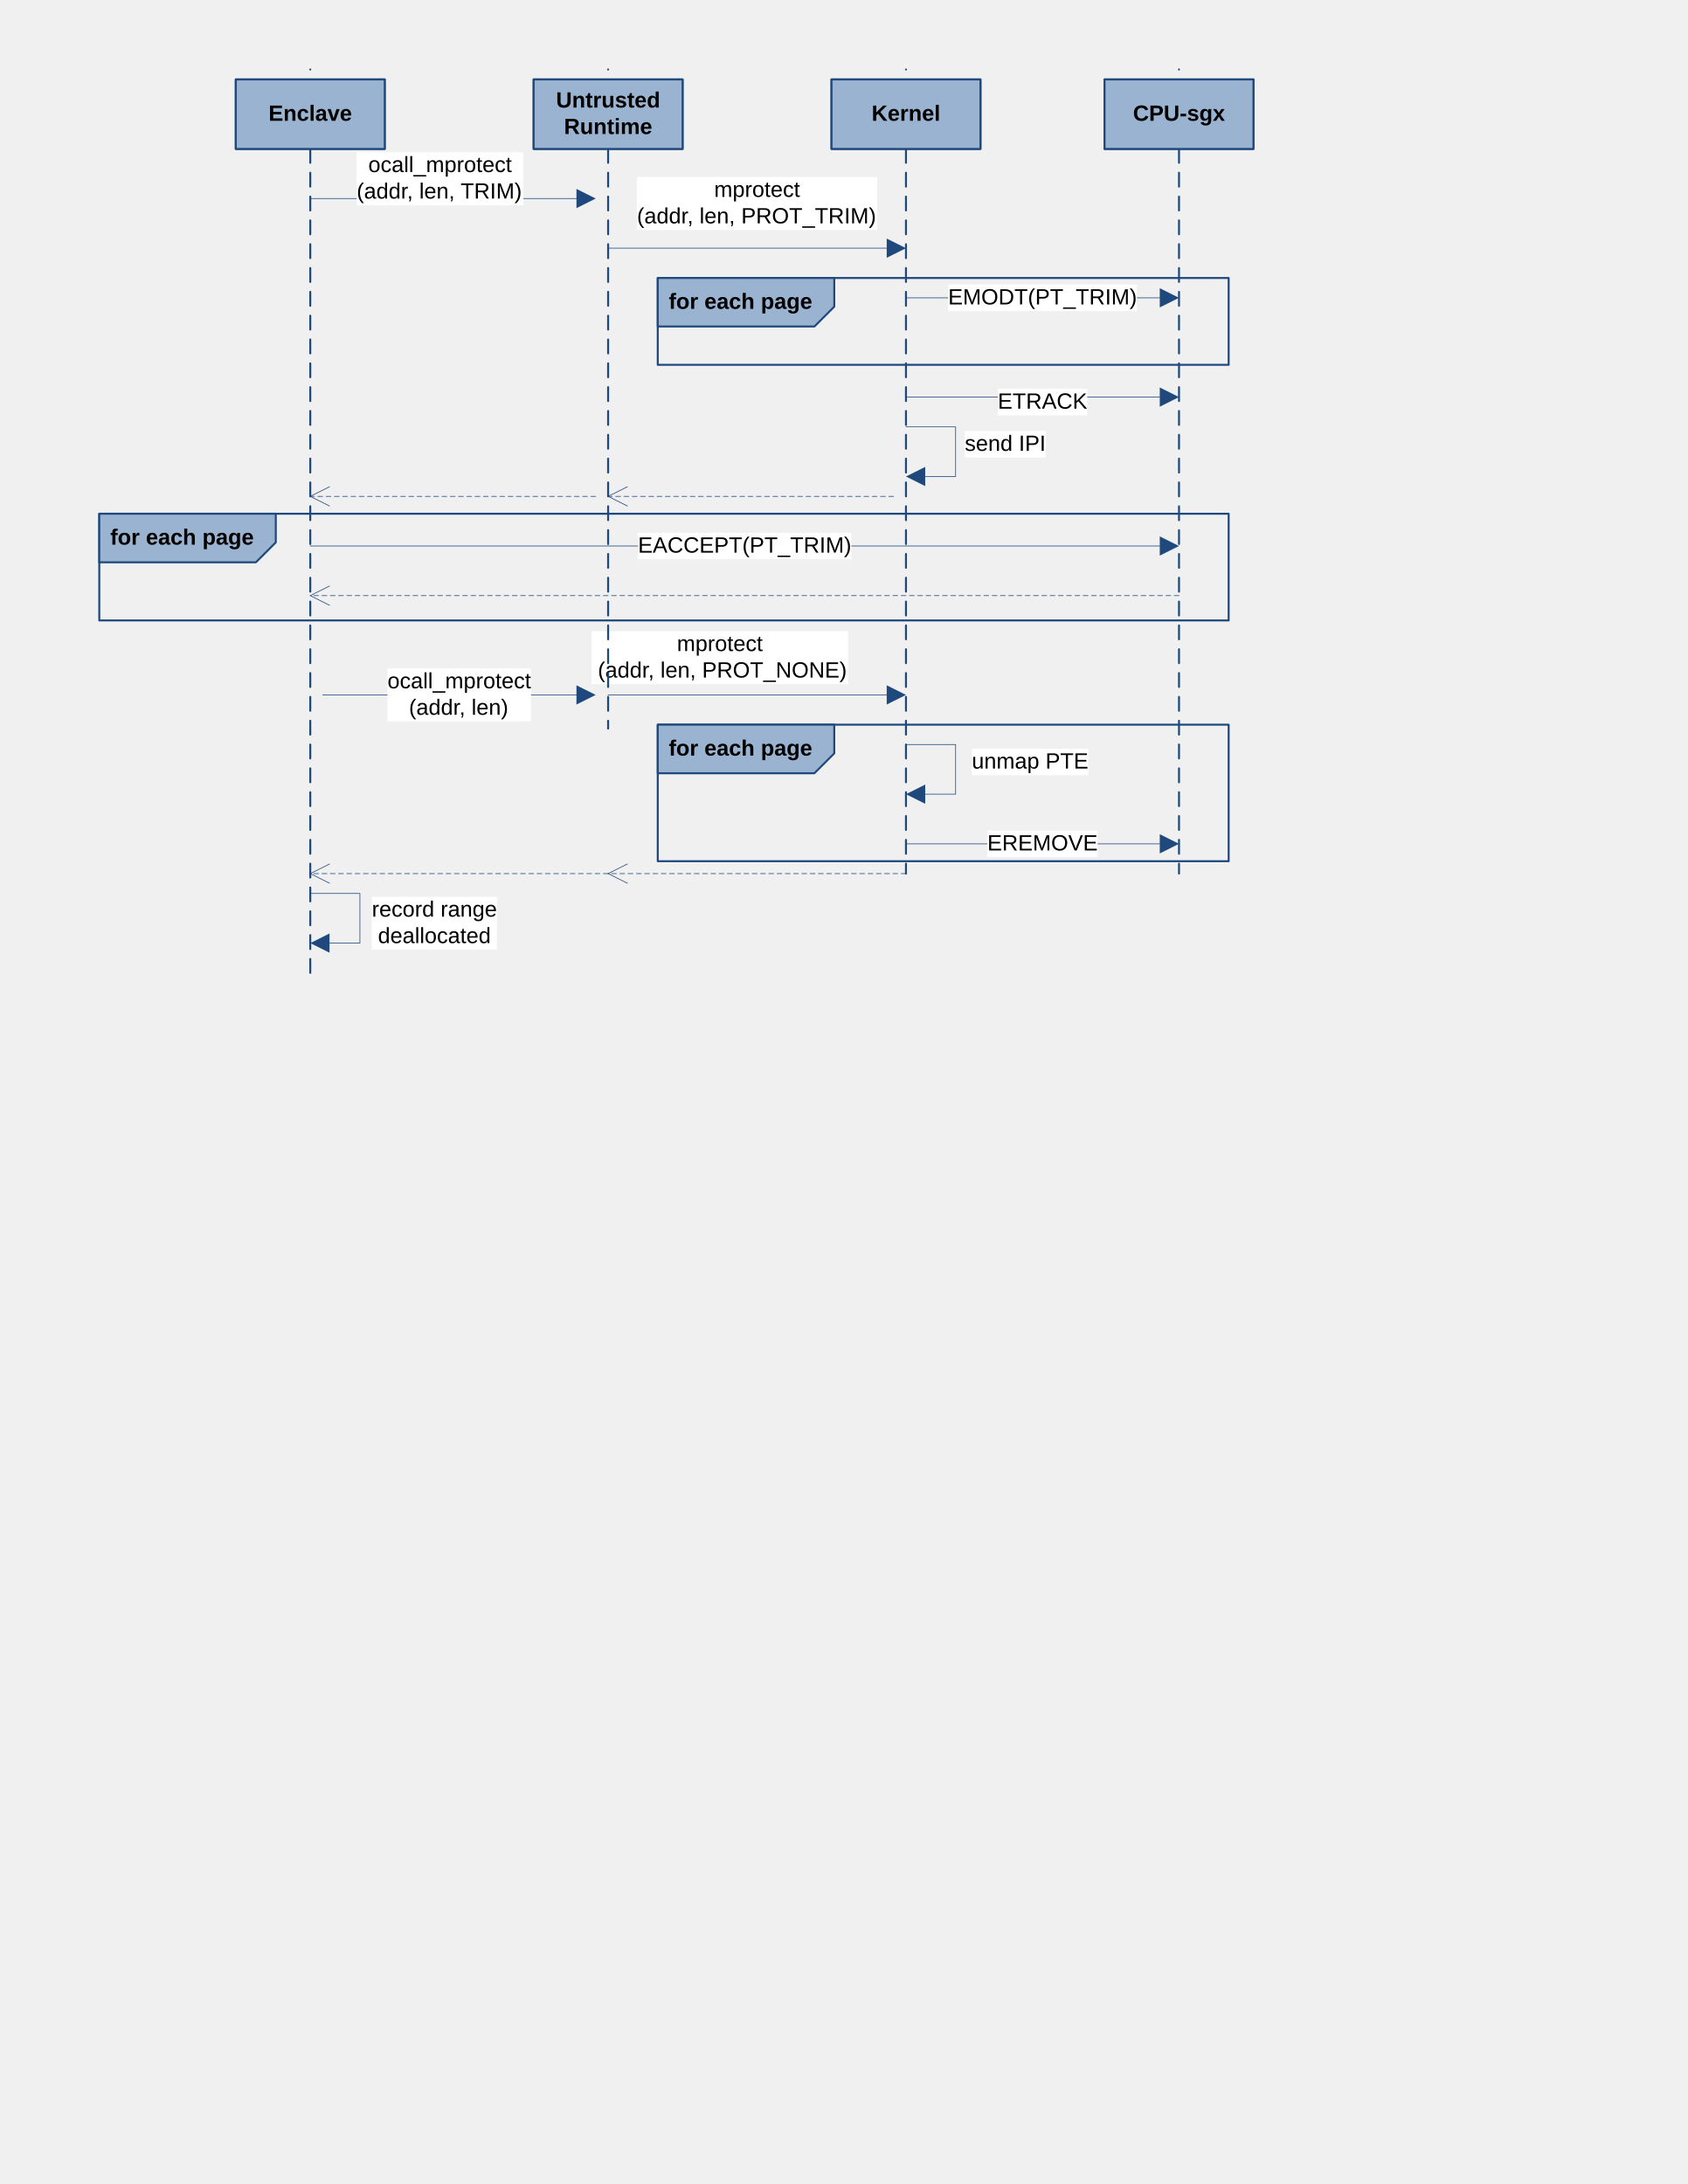
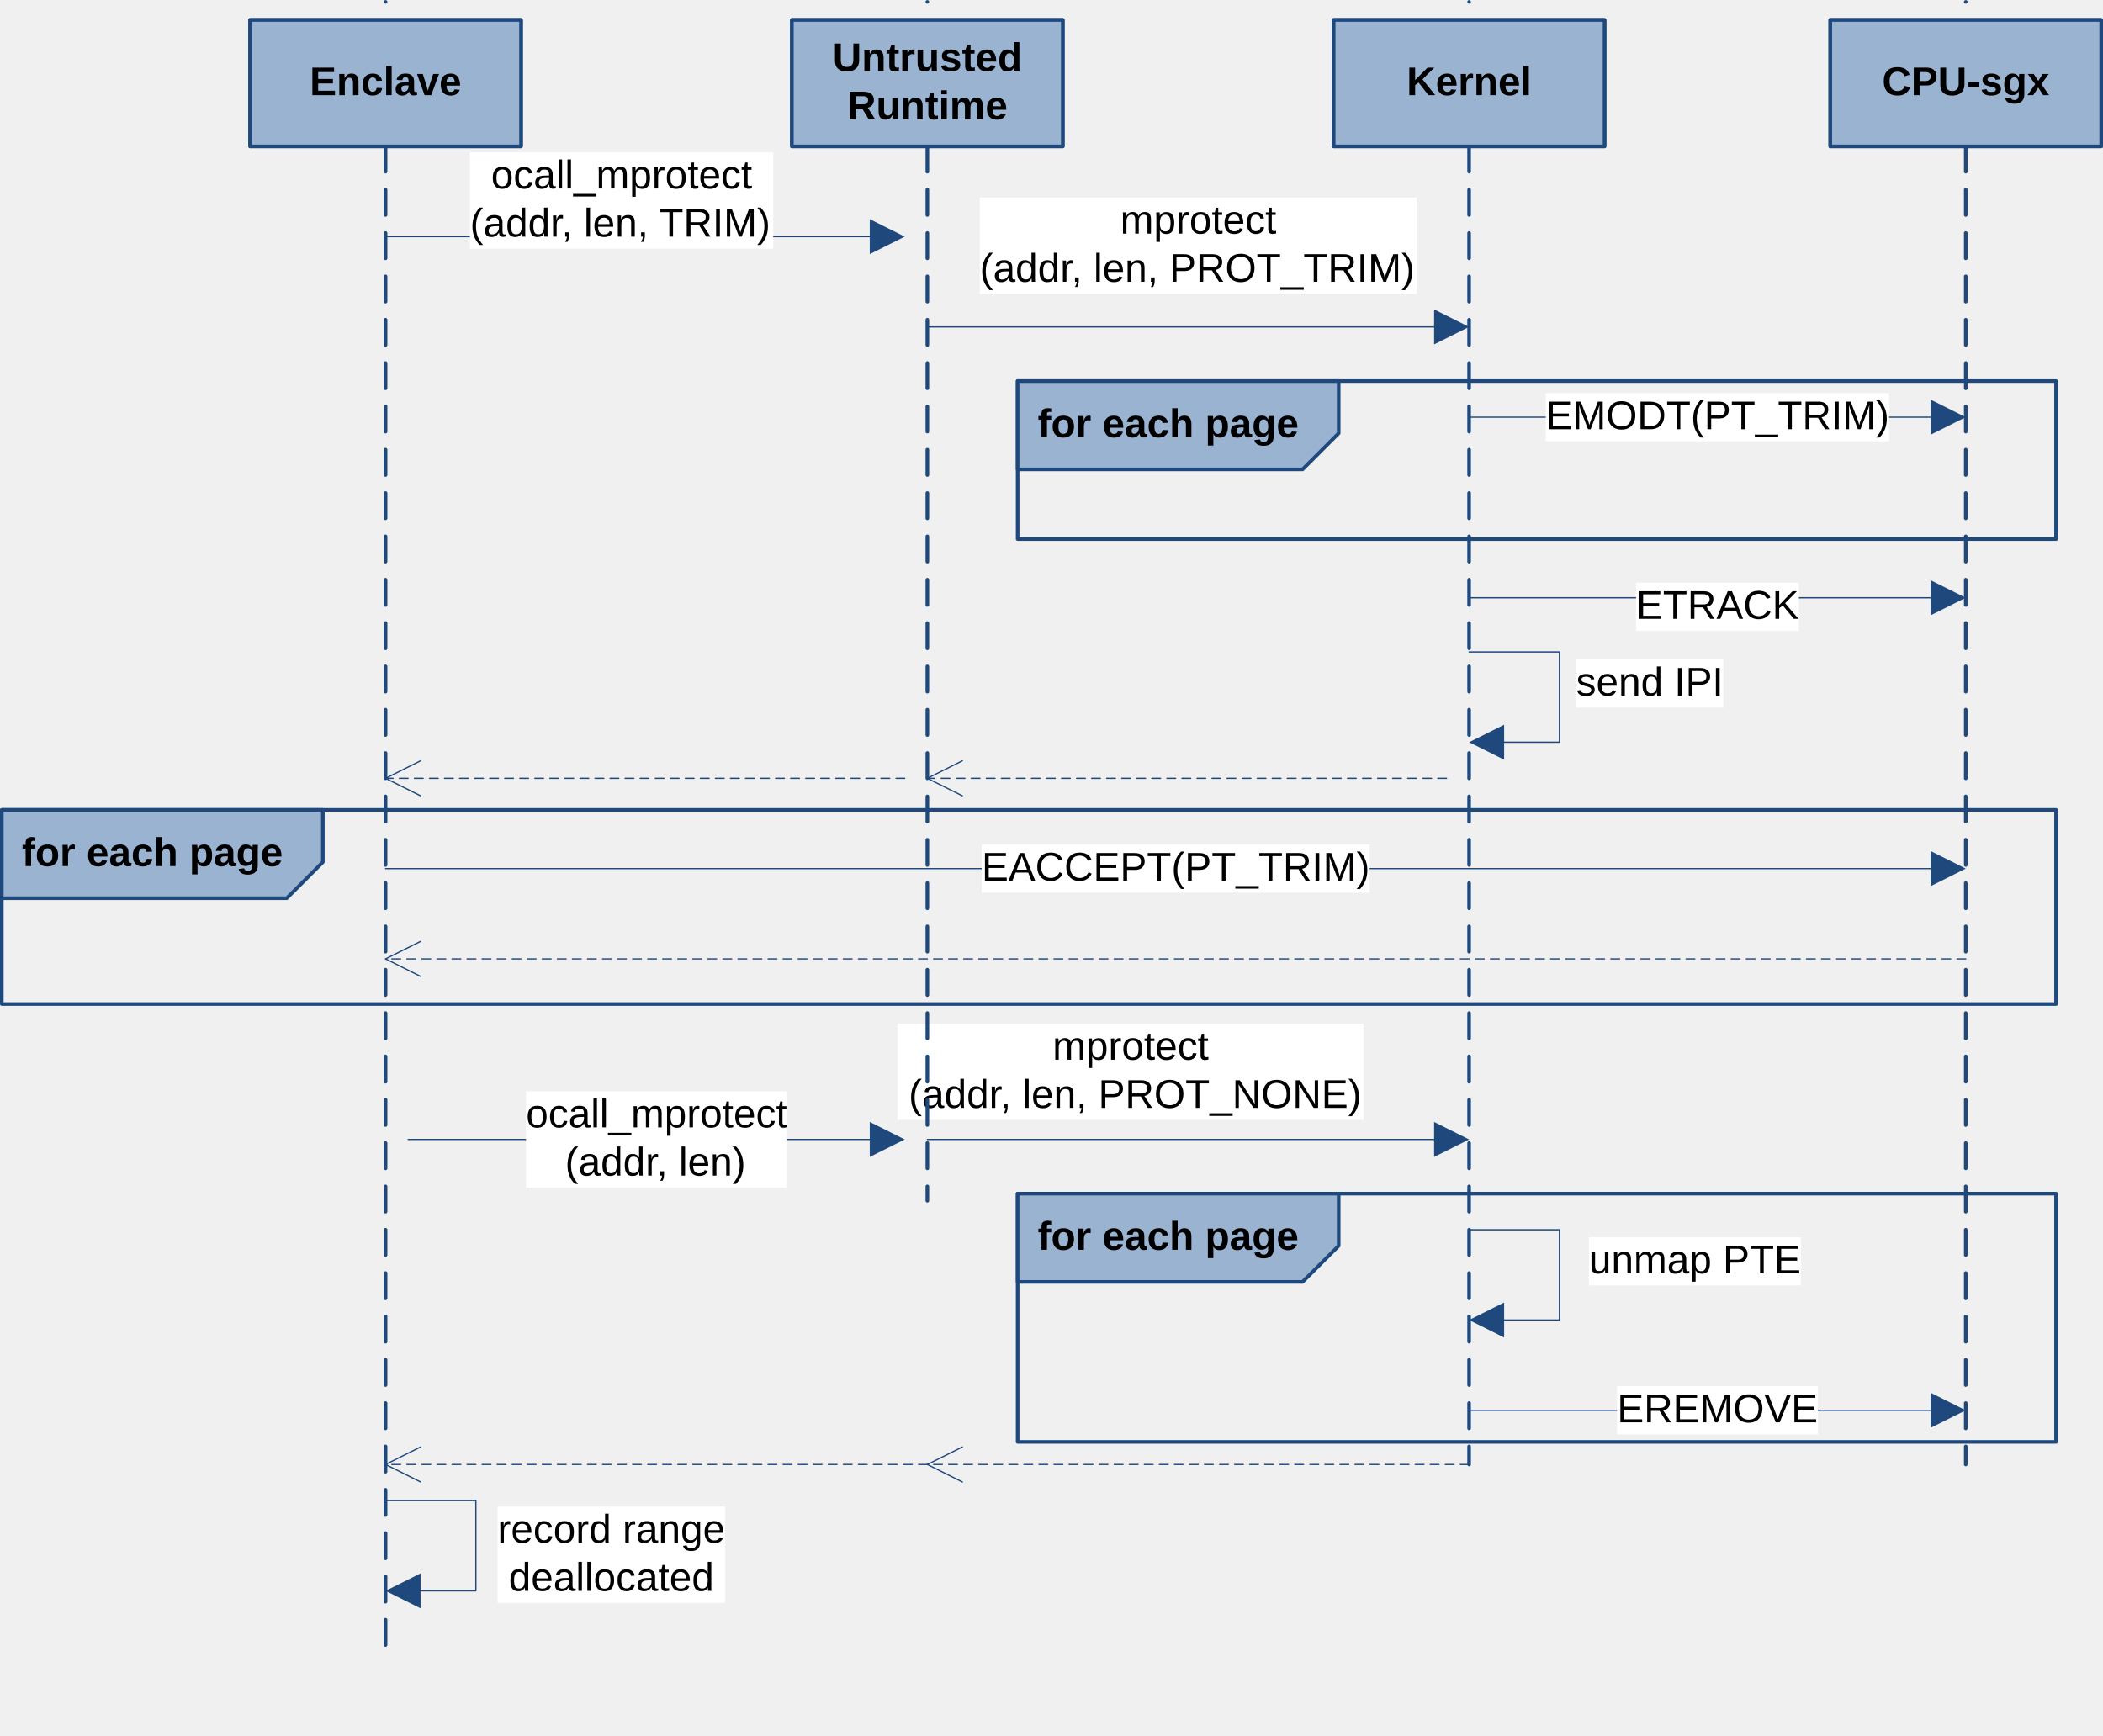
- <svg xmlns="http://www.w3.org/2000/svg" xmlns:xlink="http://www.w3.org/1999/xlink" width="8.5in" height="11in" viewBox="0 0 612 792" xml:space="preserve" color-interpolation-filters="sRGB" class="st12">
+ <svg xmlns="http://www.w3.org/2000/svg" xmlns:xlink="http://www.w3.org/1999/xlink" width="5.822in" height="4.805in" viewBox="0 0 419.22 345.96" xml:space="preserve" color-interpolation-filters="sRGB" class="st12">
  <style type="text/css">
	
		.st1 {fill:#9ab3d1;stroke:#1f497d;stroke-linecap:round;stroke-linejoin:round;stroke-width:0.72}
		.st2 {stroke:#1f497d;stroke-dasharray:5.04,3.6;stroke-linecap:round;stroke-linejoin:round;stroke-width:0.72}
		.st3 {fill:#000000;font-family:Arial;font-size:0.667em;font-weight:bold}
		.st4 {marker-end:url(#mrkr4-46);stroke:#1f497d;stroke-linecap:round;stroke-linejoin:round;stroke-width:0.25}
		.st5 {fill:#1f497d;fill-opacity:1;stroke:#1f497d;stroke-opacity:1;stroke-width:0.072}
		.st6 {fill:#ffffff;stroke:none;stroke-linecap:butt;stroke-width:7.2}
		.st7 {fill:#000000;font-family:Arial;font-size:0.667em}
		.st8 {font-size:1em}
		.st9 {fill:#9ab3d1;fill-opacity:0;stroke:#1f497d;stroke-linecap:round;stroke-linejoin:round;stroke-width:0.72}
		.st10 {fill:#ffffff;stroke:none;stroke-linecap:butt}
		.st11 {marker-end:url(#mrkr3-90);stroke:#1f497d;stroke-dasharray:1.75,1.25;stroke-linecap:round;stroke-linejoin:round;stroke-width:0.25}
		.st12 {fill:none;fill-rule:evenodd;font-size:12px;overflow:visible;stroke-linecap:square;stroke-miterlimit:3}
	
	</style>
  <defs id="Markers">
    <g id="lend4">
      <path d="M 2 1 L 0 0 L 2 -1 L 2 1 " style="stroke:none" />
    </g>
    <marker id="mrkr4-46" class="st5" refX="-27.92" orient="auto" markerUnits="strokeWidth" overflow="visible">
      <use xlink:href="#lend4" transform="scale(-13.96,-13.96) " />
    </marker>
    <g id="lend3">
      <path d="M 2 1 L 0 0 L 2 -1 " style="stroke-linecap:round;stroke-linejoin:round;fill:none" />
    </g>
    <marker id="mrkr3-90" class="st5" orient="auto" markerUnits="strokeWidth" overflow="visible">
      <use xlink:href="#lend3" transform="scale(-13.96,-13.96) " />
    </marker>
  </defs>
  <g>
-     <g id="group75-1" transform="translate(36,-450)">
+     <g id="group75-1" transform="translate(0.36,-28.8)">
      <g id="group1-2" transform="translate(265.5,-288)">
        <g id="shape2-3">
-           <rect x="0" y="766.8" width="54" height="25.2" class="st1" />
+           <rect x="0" y="320.76" width="54" height="25.2" class="st1" />
        </g>
        <g id="shape3-5" transform="translate(18,-28.8)">
-           <path d="M9 792 a0 0 0 1 1 0 0 a0 0 0 1 1 0 0 Z" class="st1" />
+           <path d="M9 345.96 a0 0 0 1 1 0 0 a0 0 0 1 1 0 0 Z" class="st1" />
        </g>
        <g id="shape4-7" transform="translate(18,280.8)">
					</g>
-         <g id="shape5-9" transform="translate(819,792) rotate(90)">
-           <path d="M0 792 L262.8 792" class="st2" />
+         <g id="shape5-9" transform="translate(372.96,345.96) rotate(90)">
+           <path d="M0 345.96 L262.8 345.96" class="st2" />
        </g>
        <g id="shape1-12">
-           <rect x="0" y="766.8" width="54" height="25.2" class="st1" />
-           <text x="14.55" y="781.8" class="st3">Kernel</text>
+           <rect x="0" y="320.76" width="54" height="25.2" class="st1" />
+           <text x="14.55" y="335.76" class="st3">Kernel</text>
        </g>
      </g>
      <g id="group12-15" transform="translate(49.5,-288)">
        <g id="shape13-16">
-           <rect x="0" y="766.8" width="54" height="25.2" class="st1" />
+           <rect x="0" y="320.76" width="54" height="25.2" class="st1" />
        </g>
        <g id="shape14-18" transform="translate(18,-28.8)">
-           <path d="M9 792 a0 0 0 1 1 0 0 a0 0 0 1 1 0 0 Z" class="st1" />
+           <path d="M9 345.96 a0 0 0 1 1 0 0 a0 0 0 1 1 0 0 Z" class="st1" />
        </g>
        <g id="shape15-20" transform="translate(18,316.8)">
					</g>
-         <g id="shape16-22" transform="translate(819,792) rotate(90)">
-           <path d="M0 792 L298.8 792" class="st2" />
+         <g id="shape16-22" transform="translate(372.96,345.96) rotate(90)">
+           <path d="M0 345.96 L298.8 345.96" class="st2" />
        </g>
        <g id="shape12-25">
-           <rect x="0" y="766.8" width="54" height="25.2" class="st1" />
-           <text x="11.88" y="781.8" class="st3">Enclave</text>
+           <rect x="0" y="320.76" width="54" height="25.2" class="st1" />
+           <text x="11.88" y="335.76" class="st3">Enclave</text>
        </g>
      </g>
      <g id="group22-28" transform="translate(364.5,-288)">
        <g id="shape23-29">
-           <rect x="0" y="766.8" width="54" height="25.2" class="st1" />
+           <rect x="0" y="320.76" width="54" height="25.2" class="st1" />
        </g>
        <g id="shape24-31" transform="translate(18,-28.8)">
-           <path d="M9 792 a0 0 0 1 1 0 0 a0 0 0 1 1 0 0 Z" class="st1" />
+           <path d="M9 345.96 a0 0 0 1 1 0 0 a0 0 0 1 1 0 0 Z" class="st1" />
        </g>
        <g id="shape25-33" transform="translate(18,280.8)">
					</g>
-         <g id="shape26-35" transform="translate(819,792) rotate(90)">
-           <path d="M0 792 L262.8 792" class="st2" />
+         <g id="shape26-35" transform="translate(372.96,345.96) rotate(90)">
+           <path d="M0 345.96 L262.8 345.96" class="st2" />
        </g>
        <g id="shape22-38">
-           <rect x="0" y="766.8" width="54" height="25.2" class="st1" />
-           <text x="10.33" y="781.8" class="st3">CPU-sgx</text>
+           <rect x="0" y="320.76" width="54" height="25.2" class="st1" />
+           <text x="10.33" y="335.76" class="st3">CPU-sgx</text>
        </g>
      </g>
      <g id="shape30-41" transform="translate(76.5,-279)">
-         <path d="M0 801 L96.52 801" class="st4" />
-         <rect x="16.817" y="784.2" width="60.457" height="19.2" class="st6" />
-         <text x="21.03" y="791.4" class="st7">ocall_mprotect <tspan x="16.82" dy="1.2em" class="st8">(</tspan>addr, len, TRIM)</text>
+         <path d="M0 354.96 L96.52 354.96" class="st4" />
+         <rect x="16.817" y="338.16" width="60.457" height="19.2" class="st6" />
+         <text x="21.03" y="345.36" class="st7">ocall_mprotect <tspan x="16.82" dy="1.2em" class="st8">(</tspan>addr, len, TRIM)</text>
      </g>
      <g id="shape34-50" transform="translate(184.5,-243)">
-         <path d="M0 783 L101.02 783" class="st4" />
-         <rect x="10.436" y="757.2" width="87.128" height="19.2" class="st6" />
-         <text x="38.44" y="764.4" class="st7">mprotect <tspan x="10.44" dy="1.2em" class="st8">(</tspan>addr, len, PROT_TRIM)</text>
+         <path d="M0 336.96 L101.02 336.96" class="st4" />
+         <rect x="10.436" y="311.16" width="87.128" height="19.2" class="st6" />
+         <text x="38.44" y="318.36" class="st7">mprotect <tspan x="10.44" dy="1.2em" class="st8">(</tspan>addr, len, PROT_TRIM)</text>
      </g>
      <g id="group35-58" transform="translate(202.5,-209.7)">
        <g id="shape35-59">
-           <rect x="0" y="760.5" width="207" height="31.5" class="st9" />
+           <rect x="0" y="314.46" width="207" height="31.5" class="st9" />
        </g>
        <g id="shape36-61" transform="translate(0,-13.8964)">
-           <path d="M0 792 L56.8 792 L64 784.8 L64 774.4 L0 774.4 L0 792 Z" class="st1" />
-           <text x="4" y="785.6" class="st3">for each page</text>
+           <path d="M0 345.96 L56.8 345.96 L64 338.76 L64 328.36 L0 328.36 L0 345.96 Z" class="st1" />
+           <text x="4" y="339.56" class="st3">for each page</text>
        </g>
      </g>
      <g id="shape38-64" transform="translate(292.5,-225)">
-         <path d="M0 783 L92.02 783" class="st4" />
-         <rect x="15.281" y="778.2" width="68.437" height="9.6" class="st6" />
-         <text x="15.28" y="785.4" class="st7">EMODT(PT_TRIM)</text>
+         <path d="M0 336.96 L92.02 336.96" class="st4" />
+         <rect x="15.281" y="332.16" width="68.437" height="9.6" class="st10" />
+         <text x="15.28" y="339.36" class="st7">EMODT(PT_TRIM)</text>
      </g>
      <g id="shape41-71" transform="translate(292.5,-189)">
-         <path d="M0 783 L92.02 783" class="st4" />
-         <rect x="33.276" y="780" width="32.449" height="9.6" class="st6" />
-         <text x="33.28" y="787.2" class="st7">ETRACK</text>
+         <path d="M0 336.96 L92.02 336.96" class="st4" />
+         <rect x="33.276" y="333.96" width="32.449" height="9.6" class="st6" />
+         <text x="33.28" y="341.16" class="st7">ETRACK</text>
      </g>
      <g id="shape42-78" transform="translate(283.5,-187.2)">
-         <path d="M9 792 L27 792 L27 810 L15.98 810" class="st4" />
-         <rect x="30.325" y="793.5" width="29.351" height="9.6" class="st10" />
-         <text x="30.32" y="800.7" class="st7">send IPI</text>
+         <path d="M9 345.96 L27 345.96 L27 363.96 L15.98 363.96" class="st4" />
+         <rect x="30.325" y="347.46" width="29.351" height="9.6" class="st6" />
+         <text x="30.32" y="354.66" class="st7">send IPI</text>
      </g>
      <g id="shape43-85" transform="translate(288,-153)">
-         <path d="M0 783 L-103.5 783" class="st11" />
+         <path d="M0 336.96 L-103.5 336.96" class="st11" />
      </g>
      <g id="shape44-91" transform="translate(180,-153)">
-         <path d="M0 783 L-103.5 783" class="st11" />
+         <path d="M0 336.96 L-103.5 336.96" class="st11" />
      </g>
      <g id="group47-96" transform="translate(0,-117)">
        <g id="shape47-97">
-           <rect x="0" y="753.3" width="409.5" height="38.7" class="st9" />
+           <rect x="0" y="307.26" width="409.5" height="38.7" class="st9" />
        </g>
        <g id="shape48-99" transform="translate(0,-21.0964)">
-           <path d="M0 792 L56.8 792 L64 784.8 L64 774.4 L0 774.4 L0 792 Z" class="st1" />
-           <text x="4" y="785.6" class="st3">for each page</text>
+           <path d="M0 345.96 L56.8 345.96 L64 338.76 L64 328.36 L0 328.36 L0 345.96 Z" class="st1" />
+           <text x="4" y="339.56" class="st3">for each page</text>
        </g>
      </g>
      <g id="shape50-102" transform="translate(76.5,-135)">
-         <path d="M0 783 L308.02 783" class="st4" />
-         <rect x="118.832" y="778.2" width="77.335" height="9.6" class="st6" />
-         <text x="118.83" y="785.4" class="st7">EACCEPT(PT_TRIM)</text>
+         <path d="M0 336.96 L308.02 336.96" class="st4" />
+         <rect x="118.832" y="332.16" width="77.335" height="9.6" class="st6" />
+         <text x="118.83" y="339.36" class="st7">EACCEPT(PT_TRIM)</text>
      </g>
      <g id="shape53-109" transform="translate(391.5,-117)">
-         <path d="M0 783 L-315 783" class="st11" />
+         <path d="M0 336.96 L-315 336.96" class="st11" />
      </g>
      <g id="shape58-114" transform="translate(81,-81)">
-         <path d="M0 783 L92.02 783" class="st4" />
-         <rect x="23.488" y="773.4" width="52.023" height="19.2" class="st6" />
-         <text x="23.49" y="780.6" class="st7">ocall_mprotect <tspan x="31.27" dy="1.2em" class="st8">(</tspan>addr, len)</text>
+         <path d="M0 336.96 L92.02 336.96" class="st4" />
+         <rect x="23.488" y="327.36" width="52.023" height="19.2" class="st6" />
+         <text x="23.49" y="334.56" class="st7">ocall_mprotect <tspan x="31.27" dy="1.2em" class="st8">(</tspan>addr, len)</text>
      </g>
      <g id="shape59-122" transform="translate(184.5,-81)">
-         <path d="M0 783 L101.02 783" class="st4" />
-         <rect x="-5.957" y="759.9" width="92.914" height="19.2" class="st6" />
-         <text x="24.94" y="767.1" class="st7">mprotect <tspan x="-5.96" dy="1.2em" class="st8"> </tspan>(addr, len, PROT_NONE)</text>
+         <path d="M0 336.96 L101.02 336.96" class="st4" />
+         <rect x="-5.957" y="313.86" width="92.914" height="19.2" class="st6" />
+         <text x="24.94" y="321.06" class="st7">mprotect <tspan x="-5.96" dy="1.2em" class="st8"> </tspan>(addr, len, PROT_NONE)</text>
      </g>
      <g id="shape60-130" transform="translate(292.5,-27)">
-         <path d="M0 783 L92.02 783" class="st4" />
-         <rect x="29.496" y="778.2" width="40.007" height="9.6" class="st6" />
-         <text x="29.5" y="785.4" class="st7">EREMOVE</text>
+         <path d="M0 336.96 L92.02 336.96" class="st4" />
+         <rect x="29.496" y="332.16" width="40.007" height="9.6" class="st6" />
+         <text x="29.5" y="339.36" class="st7">EREMOVE</text>
      </g>
      <g id="shape64-137" transform="translate(292.5,-16.2)">
-         <path d="M0 783 L-108 783" class="st11" />
+         <path d="M0 336.96 L-108 336.96" class="st11" />
      </g>
      <g id="shape65-142" transform="translate(184.5,-16.2)">
-         <path d="M0 783 L-108 783" class="st11" />
+         <path d="M0 336.96 L-108 336.96" class="st11" />
      </g>
      <g id="shape67-147" transform="translate(283.5,-72)">
-         <path d="M9 792 L27 792 L27 810 L15.98 810" class="st4" />
-         <rect x="32.879" y="793.5" width="42.242" height="9.6" class="st6" />
-         <text x="32.88" y="800.7" class="st7">unmap PTE</text>
+         <path d="M9 345.96 L27 345.96 L27 363.96 L15.98 363.96" class="st4" />
+         <rect x="32.879" y="347.46" width="42.242" height="9.6" class="st6" />
+         <text x="32.88" y="354.66" class="st7">unmap PTE</text>
      </g>
      <g id="shape68-154" transform="translate(67.5,-18)">
-         <path d="M9 792 L27 792 L27 810 L15.98 810" class="st4" />
-         <rect x="31.32" y="793.2" width="45.359" height="19.2" class="st6" />
-         <text x="31.32" y="800.4" class="st7">record range <tspan x="33.54" dy="1.2em" class="st8">deallocated</tspan>
+         <path d="M9 345.96 L27 345.96 L27 363.96 L15.98 363.96" class="st4" />
+         <rect x="31.32" y="347.16" width="45.359" height="19.2" class="st6" />
+         <text x="31.32" y="354.36" class="st7">record range <tspan x="33.54" dy="1.2em" class="st8">deallocated</tspan>
        </text>
      </g>
      <g id="group61-162" transform="translate(202.5,-29.7)">
        <g id="shape61-163">
-           <rect x="0" y="742.5" width="207" height="49.5" class="st9" />
+           <rect x="0" y="296.46" width="207" height="49.5" class="st9" />
        </g>
        <g id="shape62-165" transform="translate(0,-31.8964)">
-           <path d="M0 792 L56.8 792 L64 784.8 L64 774.4 L0 774.4 L0 792 Z" class="st1" />
-           <text x="4" y="785.6" class="st3">for each page</text>
+           <path d="M0 345.96 L56.8 345.96 L64 338.76 L64 328.36 L0 328.36 L0 345.96 Z" class="st1" />
+           <text x="4" y="339.56" class="st3">for each page</text>
        </g>
      </g>
      <g id="group6-168" transform="translate(157.5,-288)">
        <g id="shape7-169">
-           <rect x="0" y="766.8" width="54" height="25.2" class="st1" />
+           <rect x="0" y="320.76" width="54" height="25.2" class="st1" />
        </g>
        <g id="shape8-171" transform="translate(18,-28.8)">
-           <path d="M9 792 a0 0 0 1 1 0 0 a0 0 0 1 1 0 0 Z" class="st1" />
+           <path d="M9 345.96 a0 0 0 1 1 0 0 a0 0 0 1 1 0 0 Z" class="st1" />
        </g>
        <g id="shape9-173" transform="translate(18,228.221)">
					</g>
-         <g id="shape10-175" transform="translate(819,792) rotate(90)">
-           <path d="M0 792 L210.22 792" class="st2" />
+         <g id="shape10-175" transform="translate(372.96,345.96) rotate(90)">
+           <path d="M0 345.96 L210.22 345.96" class="st2" />
        </g>
        <g id="shape6-178">
-           <rect x="0" y="766.8" width="54" height="25.2" class="st1" />
-           <text x="8.11" y="777" class="st3">Untrusted <tspan x="11" dy="1.2em" class="st8">Runtime</tspan>
+           <rect x="0" y="320.76" width="54" height="25.2" class="st1" />
+           <text x="8.11" y="330.96" class="st3">Untrusted <tspan x="11" dy="1.2em" class="st8">Runtime</tspan>
          </text>
        </g>
      </g>
    </g>
  </g>
</svg>
